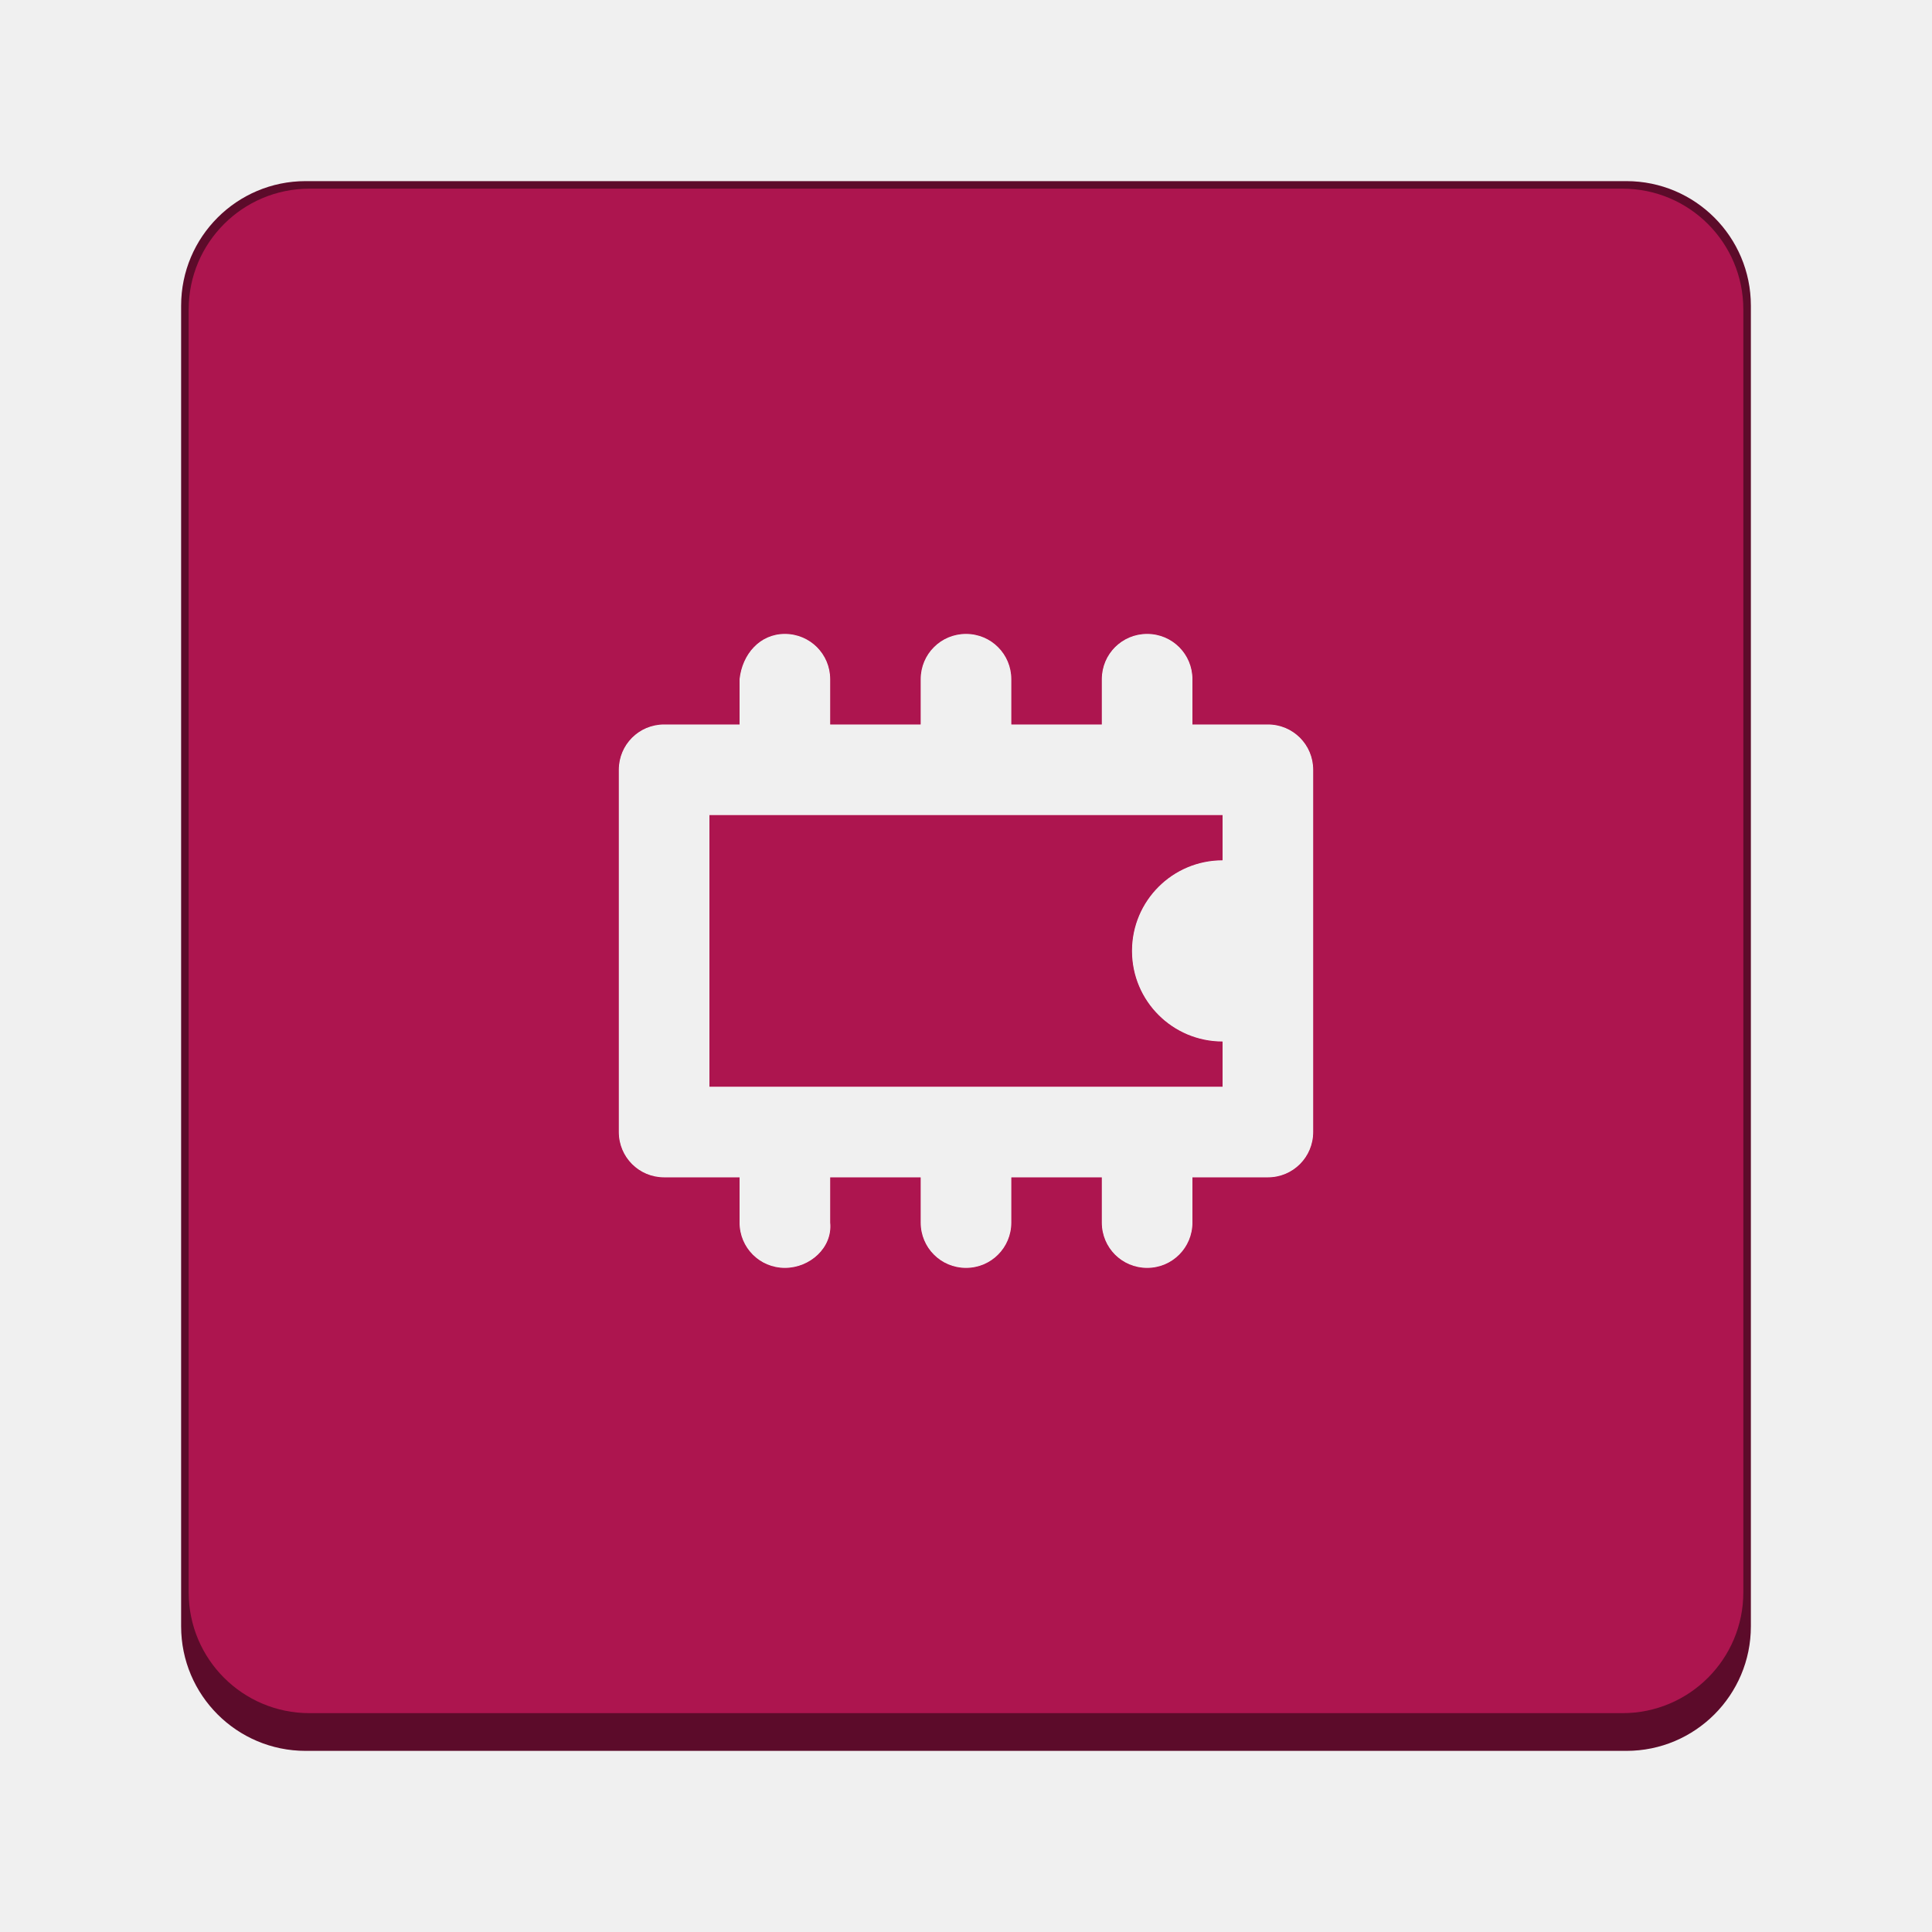
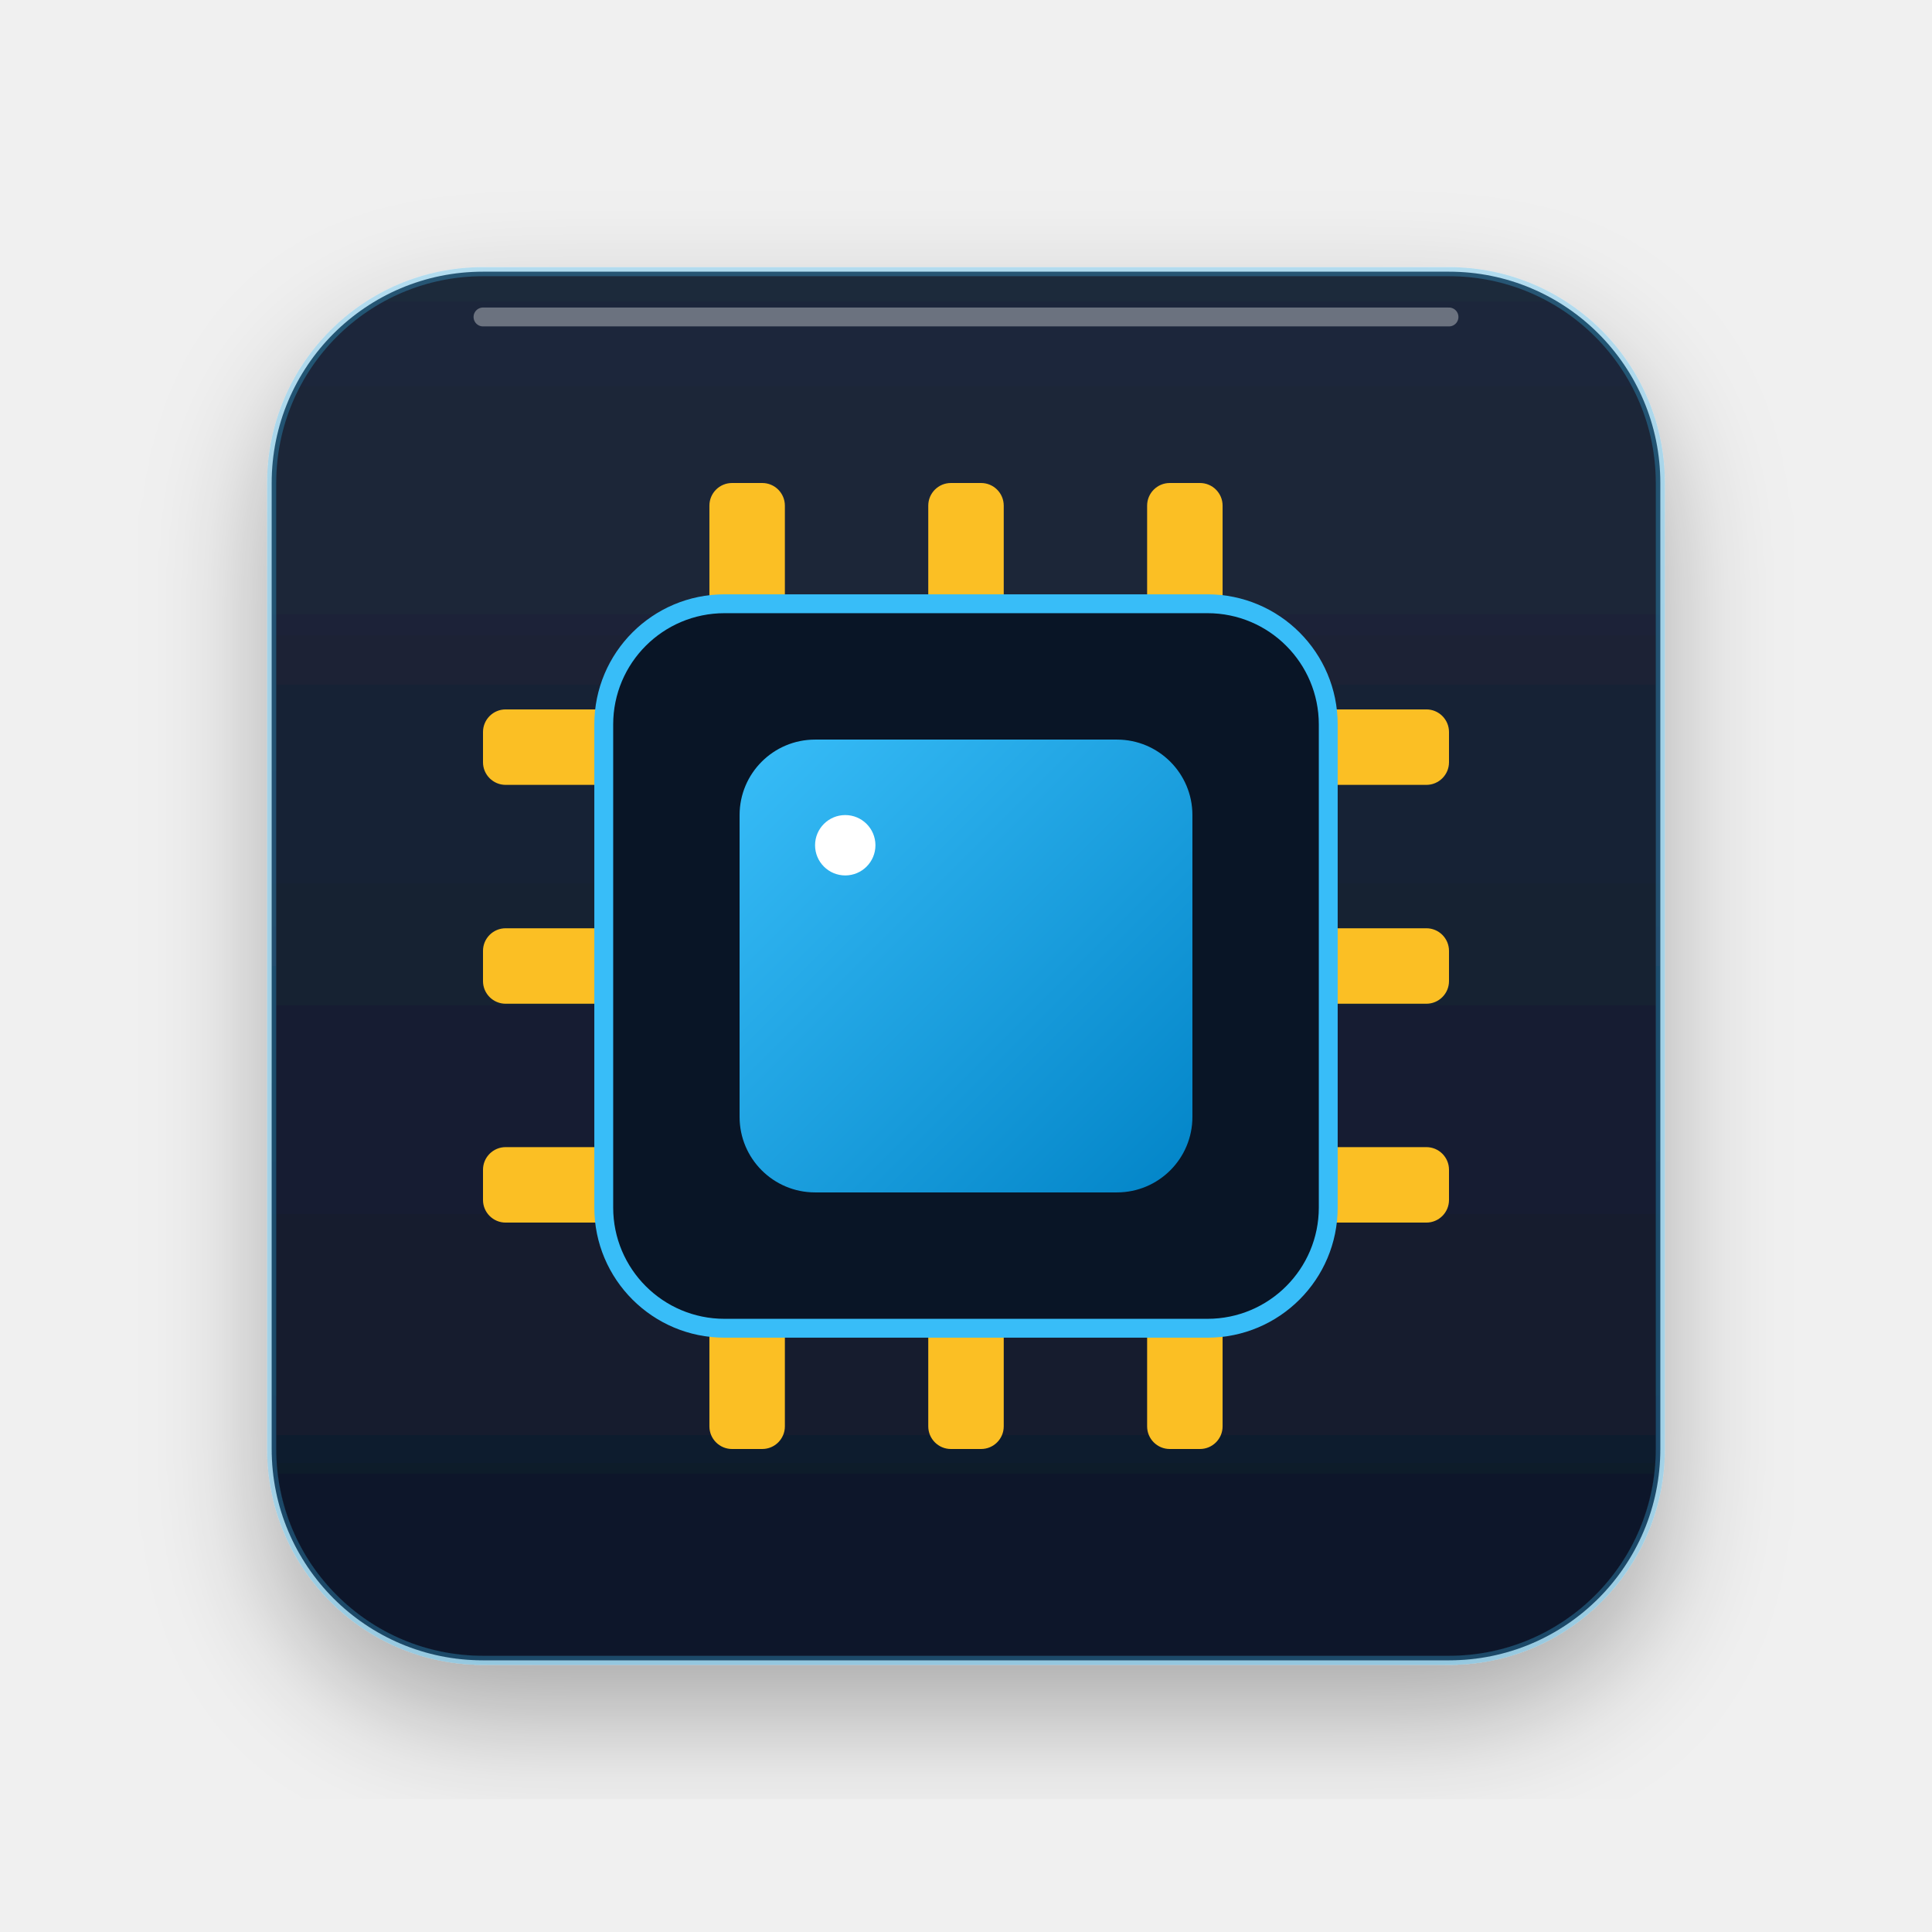
- <svg xmlns="http://www.w3.org/2000/svg" enable-background="new" version="1.0" viewBox="0 0 256 256">
+ <svg xmlns="http://www.w3.org/2000/svg" viewBox="0 0 256 256" width="256" height="256">
  <defs>
-     <filter id="a" x="0" y="0" width="1" height="1" color-interpolation-filters="sRGB">
-       <feBlend in2="BackgroundImage" mode="darken" />
+     <linearGradient id="chassis-grad" x1="0%" y1="0%" x2="0%" y2="100%">
+       <stop offset="0%" stop-color="#1e293b" />
+       <stop offset="100%" stop-color="#0f172a" />
+     </linearGradient>
+     <linearGradient id="chip-grad" x1="0%" y1="0%" x2="100%" y2="100%">
+       <stop offset="0%" stop-color="#38bdf8" />
+       <stop offset="100%" stop-color="#0284c7" />
+     </linearGradient>
+     <filter id="shadow" x="-10%" y="-10%" width="120%" height="120%">
+       <feDropShadow dx="0" dy="7" stdDeviation="8" flood-opacity="0.3" />
    </filter>
  </defs>
-   <g filter="url(#a)" transform="translate(-464 -28)">
-     <rect x="488" y="52" width="208" height="208" ry="16.5" fill="#5c0b2a" />
-     <rect x="489" y="53" width="206" height="202" ry="16" fill="#ad154f" />
-     <path d="M568 112c-3.324 0-5.648 2.695-6 6v6h-10c-3.324 0-6 2.676-6 6v48c0 3.324 2.676 6 6 6h10v6c0 3.324 2.676 6 6 6s6.337-2.693 6-6v-6h12v6c0 3.324 2.676 6 6 6s6-2.676 6-6v-6h12v6c0 3.324 2.676 6 6 6s6-2.676 6-6v-6h10c3.324 0 6-2.676 6-6v-48c0-3.324-2.676-6-6-6h-10v-6c0-3.324-2.676-6-6-6s-6 2.676-6 6v6h-12v-6c0-3.324-2.676-6-6-6s-6 2.676-6 6v6h-12v-6c0-3.324-2.676-6-6-6zm-10 24h68v6c-6.627 0-12 5.373-12 12s5.373 12 12 12v6h-68z" enable-background="new" fill="#fff" />
+   <rect x="36" y="36" width="184" height="184" rx="28" ry="28" fill="url(#chassis-grad)" stroke="#38bdf8" stroke-width="1.2" stroke-opacity="0.3" filter="url(#shadow)" />
+   <path d="M 64 42 L 192 42" stroke="#ffffff" stroke-width="2.5" stroke-linecap="round" opacity="0.35" />
+   <g fill="#fbbf24">
+     <rect x="94" y="64" width="10" height="20" rx="3" />
+     <rect x="123" y="64" width="10" height="20" rx="3" />
+     <rect x="152" y="64" width="10" height="20" rx="3" />
+     <rect x="94" y="172" width="10" height="20" rx="3" />
+     <rect x="123" y="172" width="10" height="20" rx="3" />
+     <rect x="152" y="172" width="10" height="20" rx="3" />
+     <rect x="64" y="94" width="20" height="10" rx="3" />
+     <rect x="64" y="123" width="20" height="10" rx="3" />
+     <rect x="64" y="152" width="20" height="10" rx="3" />
+     <rect x="172" y="94" width="20" height="10" rx="3" />
+     <rect x="172" y="123" width="20" height="10" rx="3" />
+     <rect x="172" y="152" width="20" height="10" rx="3" />
  </g>
+   <rect x="80" y="80" width="96" height="96" rx="16" fill="#091526" stroke="#38bdf8" stroke-width="2.5" />
+   <rect x="98" y="98" width="60" height="60" rx="10" fill="url(#chip-grad)" />
+   <circle cx="112" cy="112" r="4" fill="#ffffff" />
</svg>
